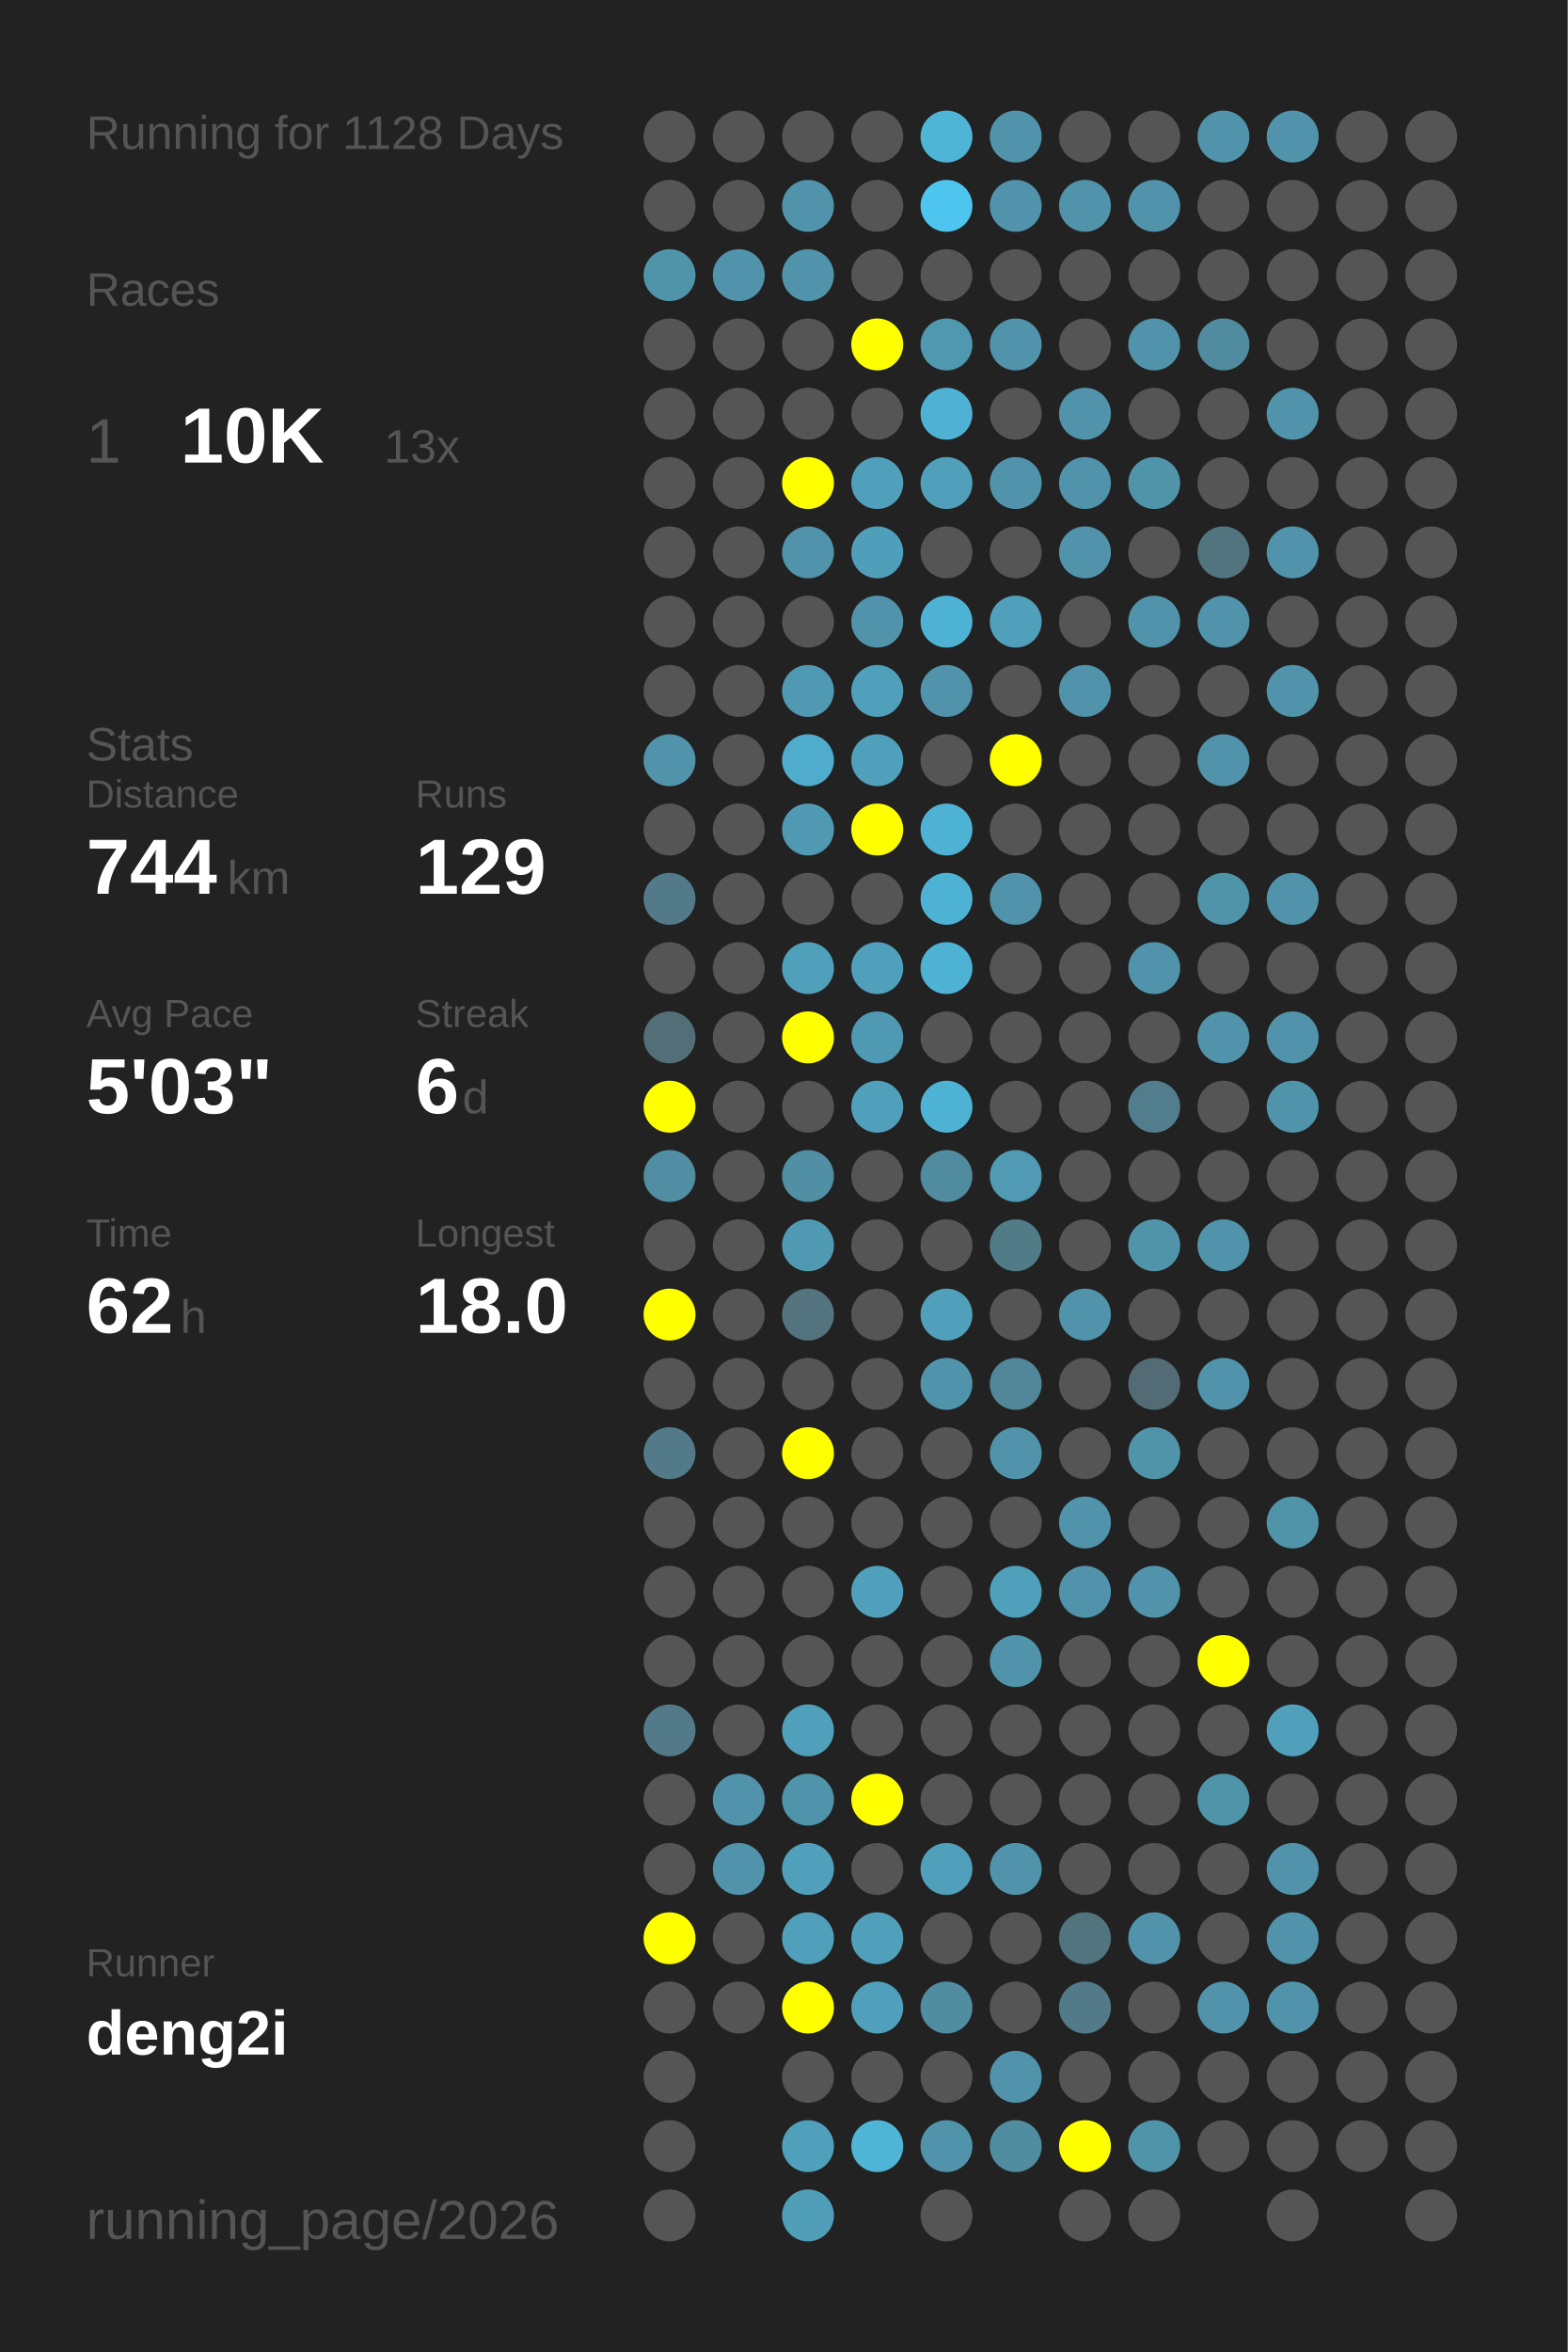
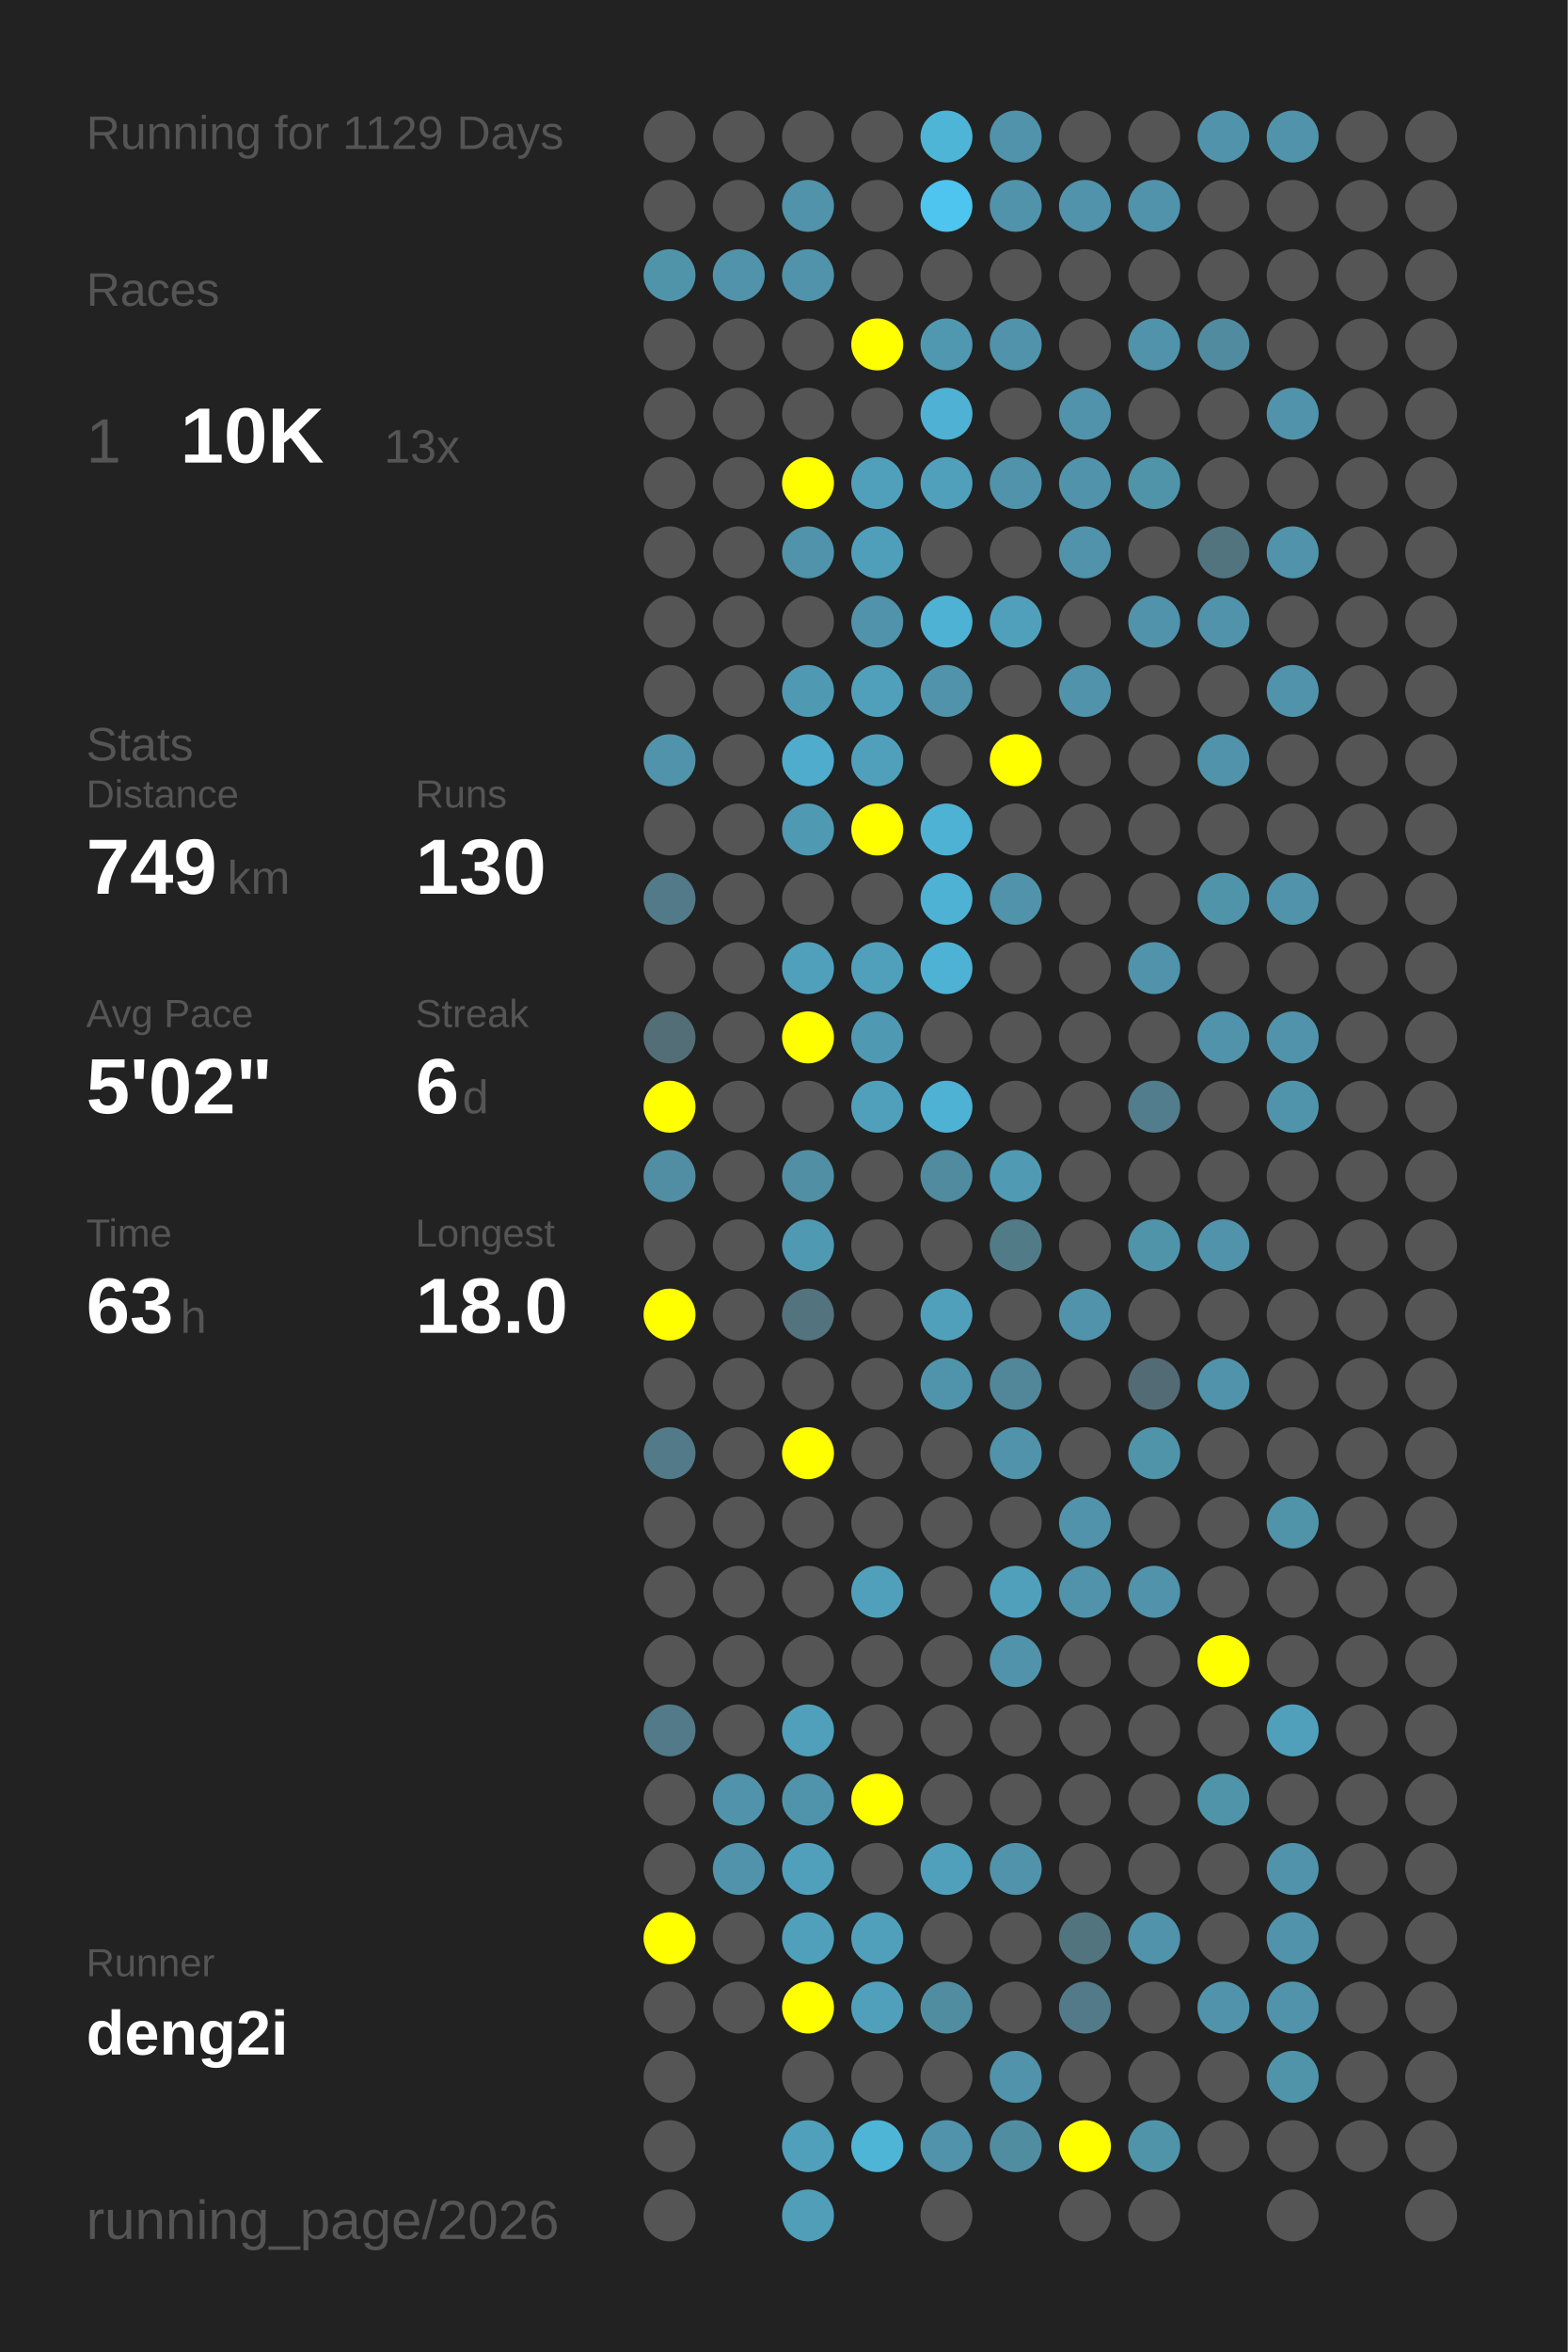
<svg xmlns="http://www.w3.org/2000/svg" baseProfile="full" height="300mm" version="1.1" viewBox="0,0,200,300" width="200mm">
  <defs />
  <rect fill="#222222" height="300" width="200" x="0" y="0" />
-   <text fill="#555555" style="font-size:6px; font-family:Arial;" x="11" y="19">Running for 1128 Days</text>
+   <text fill="#555555" style="font-size:6px; font-family:Arial;" x="11" y="19">Running for 1129 Days</text>
  <text fill="#555555" style="font-size:6px; font-family:Arial;" x="11" y="39">Races</text>
  <text fill="#555555" style="font-size:8px; font-family:Arial;" x="11" y="59">1</text>
  <text fill="#FFFFFF" style="font-size:10px; font-family:Arial; font-weight:bold;" x="23" y="59">10K</text>
  <text fill="#555555" style="font-size:6px; font-family:Arial;" x="49" y="59">13x</text>
  <text fill="#555555" style="font-size:6px; font-family:Arial;" x="11" y="97">Stats</text>
  <text fill="#555555" style="font-size:5px; font-family:Arial;" x="11" y="103">Distance</text>
-   <text fill="#FFFFFF" style="font-size:10px; font-family:Arial; font-weight:bold;" x="11" y="114">744</text>
+   <text fill="#FFFFFF" style="font-size:10px; font-family:Arial; font-weight:bold;" x="11" y="114">749</text>
  <text fill="#555555" style="font-size:6px; font-family:Arial;" x="29" y="114">km</text>
  <text fill="#555555" style="font-size:5px; font-family:Arial;" x="53" y="103">Runs</text>
-   <text fill="#FFFFFF" style="font-size:10px; font-family:Arial; font-weight:bold;" x="53" y="114">129</text>
+   <text fill="#FFFFFF" style="font-size:10px; font-family:Arial; font-weight:bold;" x="53" y="114">130</text>
  <text fill="#555555" style="font-size:5px; font-family:Arial;" x="11" y="131">Avg Pace</text>
-   <text fill="#FFFFFF" style="font-size:10px; font-family:Arial; font-weight:bold;" x="11" y="142">5'03"</text>
+   <text fill="#FFFFFF" style="font-size:10px; font-family:Arial; font-weight:bold;" x="11" y="142">5'02"</text>
  <text fill="#555555" style="font-size:5px; font-family:Arial;" x="53" y="131">Streak</text>
  <text fill="#FFFFFF" style="font-size:10px; font-family:Arial; font-weight:bold;" x="53" y="142">6</text>
  <text fill="#555555" style="font-size:6px; font-family:Arial;" x="59" y="142">d</text>
  <text fill="#555555" style="font-size:5px; font-family:Arial;" x="11" y="159">Time</text>
-   <text fill="#FFFFFF" style="font-size:10px; font-family:Arial; font-weight:bold;" x="11" y="170">62</text>
+   <text fill="#FFFFFF" style="font-size:10px; font-family:Arial; font-weight:bold;" x="11" y="170">63</text>
  <text fill="#555555" style="font-size:6px; font-family:Arial;" x="23" y="170">h</text>
  <text fill="#555555" style="font-size:5px; font-family:Arial;" x="53" y="159">Longest</text>
  <text fill="#FFFFFF" style="font-size:10px; font-family:Arial; font-weight:bold;" x="53" y="170">18.0</text>
  <text fill="#555555" style="font-size:5px; font-family:Arial;" x="11" y="252.065">Runner</text>
  <text fill="#FFFFFF" style="font-size:8px; font-family:Arial; font-weight:bold;" x="11" y="262.065">deng2i</text>
  <text fill="#555555" style="font-size:7px; font-family:Arial;" x="11" y="285.581">running_page/2026</text>
  <circle cx="85.417" cy="17.419" fill="#555555" r="3.312" />
  <circle cx="85.417" cy="26.258" fill="#555555" r="3.312" />
  <circle cx="85.417" cy="35.097" fill="#5094aa" r="3.312" />
  <circle cx="85.417" cy="43.935" fill="#555555" r="3.312" />
  <circle cx="85.417" cy="52.774" fill="#555555" r="3.312" />
  <circle cx="85.417" cy="61.613" fill="#555555" r="3.312" />
  <circle cx="85.417" cy="70.452" fill="#555555" r="3.312" />
  <circle cx="85.417" cy="79.29" fill="#555555" r="3.312" />
  <circle cx="85.417" cy="88.129" fill="#555555" r="3.312" />
  <circle cx="85.417" cy="96.968" fill="#5093aa" r="3.312" />
  <circle cx="85.417" cy="105.806" fill="#555555" r="3.312" />
  <circle cx="85.417" cy="114.645" fill="#527a88" r="3.312" />
  <circle cx="85.417" cy="123.484" fill="#555555" r="3.312" />
  <circle cx="85.417" cy="132.323" fill="#536e77" r="3.312" />
  <circle cx="85.417" cy="141.161" fill="#FFFF00" r="3.312" />
  <circle cx="85.417" cy="150" fill="#518ea3" r="3.312" />
  <circle cx="85.417" cy="158.839" fill="#555555" r="3.312" />
  <circle cx="85.417" cy="167.677" fill="#FFFF00" r="3.312" />
  <circle cx="85.417" cy="176.516" fill="#555555" r="3.312" />
  <circle cx="85.417" cy="185.355" fill="#527a88" r="3.312" />
  <circle cx="85.417" cy="194.194" fill="#555555" r="3.312" />
  <circle cx="85.417" cy="203.032" fill="#555555" r="3.312" />
  <circle cx="85.417" cy="211.871" fill="#555555" r="3.312" />
  <circle cx="85.417" cy="220.71" fill="#527a88" r="3.312" />
  <circle cx="85.417" cy="229.548" fill="#555555" r="3.312" />
  <circle cx="85.417" cy="238.387" fill="#555555" r="3.312" />
  <circle cx="85.417" cy="247.226" fill="#FFFF00" r="3.312" />
  <circle cx="85.417" cy="256.065" fill="#555555" r="3.312" />
  <circle cx="85.417" cy="264.903" fill="#555555" r="3.312" />
  <circle cx="85.417" cy="273.742" fill="#555555" r="3.312" />
  <circle cx="85.417" cy="282.581" fill="#555555" r="3.312" />
  <circle cx="94.25" cy="17.419" fill="#555555" r="3.312" />
  <circle cx="94.25" cy="26.258" fill="#555555" r="3.312" />
  <circle cx="94.25" cy="35.097" fill="#5093aa" r="3.312" />
  <circle cx="94.25" cy="43.935" fill="#555555" r="3.312" />
  <circle cx="94.25" cy="52.774" fill="#555555" r="3.312" />
  <circle cx="94.25" cy="61.613" fill="#555555" r="3.312" />
  <circle cx="94.25" cy="70.452" fill="#555555" r="3.312" />
  <circle cx="94.25" cy="79.29" fill="#555555" r="3.312" />
  <circle cx="94.25" cy="88.129" fill="#555555" r="3.312" />
  <circle cx="94.25" cy="96.968" fill="#555555" r="3.312" />
  <circle cx="94.25" cy="105.806" fill="#555555" r="3.312" />
  <circle cx="94.25" cy="114.645" fill="#555555" r="3.312" />
  <circle cx="94.25" cy="123.484" fill="#555555" r="3.312" />
  <circle cx="94.25" cy="132.323" fill="#555555" r="3.312" />
  <circle cx="94.25" cy="141.161" fill="#555555" r="3.312" />
  <circle cx="94.25" cy="150" fill="#555555" r="3.312" />
  <circle cx="94.25" cy="158.839" fill="#555555" r="3.312" />
  <circle cx="94.25" cy="167.677" fill="#555555" r="3.312" />
  <circle cx="94.25" cy="176.516" fill="#555555" r="3.312" />
  <circle cx="94.25" cy="185.355" fill="#555555" r="3.312" />
  <circle cx="94.25" cy="194.194" fill="#555555" r="3.312" />
  <circle cx="94.25" cy="203.032" fill="#555555" r="3.312" />
  <circle cx="94.25" cy="211.871" fill="#555555" r="3.312" />
  <circle cx="94.25" cy="220.71" fill="#555555" r="3.312" />
  <circle cx="94.25" cy="229.548" fill="#5093aa" r="3.312" />
  <circle cx="94.25" cy="238.387" fill="#5093aa" r="3.312" />
  <circle cx="94.25" cy="247.226" fill="#555555" r="3.312" />
  <circle cx="94.25" cy="256.065" fill="#555555" r="3.312" />
  <circle cx="103.083" cy="17.419" fill="#555555" r="3.312" />
  <circle cx="103.083" cy="26.258" fill="#5093aa" r="3.312" />
  <circle cx="103.083" cy="35.097" fill="#5093aa" r="3.312" />
  <circle cx="103.083" cy="43.935" fill="#555555" r="3.312" />
  <circle cx="103.083" cy="52.774" fill="#555555" r="3.312" />
  <circle cx="103.083" cy="61.613" fill="#FFFF00" r="3.312" />
  <circle cx="103.083" cy="70.452" fill="#5093aa" r="3.312" />
  <circle cx="103.083" cy="79.29" fill="#555555" r="3.312" />
  <circle cx="103.083" cy="88.129" fill="#5099b2" r="3.312" />
  <circle cx="103.083" cy="96.968" fill="#4faccc" r="3.312" />
  <circle cx="103.083" cy="105.806" fill="#5099b2" r="3.312" />
  <circle cx="103.083" cy="114.645" fill="#555555" r="3.312" />
  <circle cx="103.083" cy="123.484" fill="#50a0bb" r="3.312" />
  <circle cx="103.083" cy="132.323" fill="#FFFF00" r="3.312" />
  <circle cx="103.083" cy="141.161" fill="#555555" r="3.312" />
  <circle cx="103.083" cy="150" fill="#518fa4" r="3.312" />
  <circle cx="103.083" cy="158.839" fill="#5099b2" r="3.312" />
  <circle cx="103.083" cy="167.677" fill="#53747f" r="3.312" />
  <circle cx="103.083" cy="176.516" fill="#555555" r="3.312" />
  <circle cx="103.083" cy="185.355" fill="#FFFF00" r="3.312" />
  <circle cx="103.083" cy="194.194" fill="#555555" r="3.312" />
  <circle cx="103.083" cy="203.032" fill="#555555" r="3.312" />
  <circle cx="103.083" cy="211.871" fill="#555555" r="3.312" />
  <circle cx="103.083" cy="220.71" fill="#50a0bb" r="3.312" />
  <circle cx="103.083" cy="229.548" fill="#5094ab" r="3.312" />
  <circle cx="103.083" cy="238.387" fill="#50a0bb" r="3.312" />
  <circle cx="103.083" cy="247.226" fill="#50a0bb" r="3.312" />
  <circle cx="103.083" cy="256.065" fill="#FFFF00" r="3.312" />
  <circle cx="103.083" cy="264.903" fill="#555555" r="3.312" />
  <circle cx="103.083" cy="273.742" fill="#50a0bb" r="3.312" />
  <circle cx="103.083" cy="282.581" fill="#509eb8" r="3.312" />
  <circle cx="111.917" cy="17.419" fill="#555555" r="3.312" />
  <circle cx="111.917" cy="26.258" fill="#555555" r="3.312" />
  <circle cx="111.917" cy="35.097" fill="#555555" r="3.312" />
  <circle cx="111.917" cy="43.935" fill="#FFFF00" r="3.312" />
  <circle cx="111.917" cy="52.774" fill="#555555" r="3.312" />
  <circle cx="111.917" cy="61.613" fill="#50a0bb" r="3.312" />
  <circle cx="111.917" cy="70.452" fill="#509fba" r="3.312" />
  <circle cx="111.917" cy="79.29" fill="#5093aa" r="3.312" />
  <circle cx="111.917" cy="88.129" fill="#50a0bb" r="3.312" />
  <circle cx="111.917" cy="96.968" fill="#50a0bb" r="3.312" />
  <circle cx="111.917" cy="105.806" fill="#FFFF00" r="3.312" />
  <circle cx="111.917" cy="114.645" fill="#555555" r="3.312" />
  <circle cx="111.917" cy="123.484" fill="#50a0bb" r="3.312" />
  <circle cx="111.917" cy="132.323" fill="#5099b2" r="3.312" />
  <circle cx="111.917" cy="141.161" fill="#50a0bb" r="3.312" />
  <circle cx="111.917" cy="150" fill="#555555" r="3.312" />
  <circle cx="111.917" cy="158.839" fill="#555555" r="3.312" />
  <circle cx="111.917" cy="167.677" fill="#555555" r="3.312" />
  <circle cx="111.917" cy="176.516" fill="#555555" r="3.312" />
  <circle cx="111.917" cy="185.355" fill="#555555" r="3.312" />
  <circle cx="111.917" cy="194.194" fill="#555555" r="3.312" />
  <circle cx="111.917" cy="203.032" fill="#50a0bb" r="3.312" />
  <circle cx="111.917" cy="211.871" fill="#555555" r="3.312" />
  <circle cx="111.917" cy="220.71" fill="#555555" r="3.312" />
  <circle cx="111.917" cy="229.548" fill="#FFFF00" r="3.312" />
  <circle cx="111.917" cy="238.387" fill="#555555" r="3.312" />
  <circle cx="111.917" cy="247.226" fill="#50a0bb" r="3.312" />
  <circle cx="111.917" cy="256.065" fill="#50a0bb" r="3.312" />
  <circle cx="111.917" cy="264.903" fill="#555555" r="3.312" />
  <circle cx="111.917" cy="273.742" fill="#4eb5d7" r="3.312" />
  <circle cx="120.75" cy="17.419" fill="#4eb5d7" r="3.312" />
  <circle cx="120.75" cy="26.258" fill="#4dc5ee" r="3.312" />
  <circle cx="120.75" cy="35.097" fill="#555555" r="3.312" />
  <circle cx="120.75" cy="43.935" fill="#5098b0" r="3.312" />
  <circle cx="120.75" cy="52.774" fill="#4fb2d4" r="3.312" />
  <circle cx="120.75" cy="61.613" fill="#50a0bb" r="3.312" />
  <circle cx="120.75" cy="70.452" fill="#555555" r="3.312" />
  <circle cx="120.75" cy="79.29" fill="#4eb2d4" r="3.312" />
  <circle cx="120.75" cy="88.129" fill="#5093aa" r="3.312" />
  <circle cx="120.75" cy="96.968" fill="#555555" r="3.312" />
  <circle cx="120.75" cy="105.806" fill="#4eb2d4" r="3.312" />
  <circle cx="120.75" cy="114.645" fill="#4eb2d4" r="3.312" />
  <circle cx="120.75" cy="123.484" fill="#4eb2d4" r="3.312" />
  <circle cx="120.75" cy="132.323" fill="#555555" r="3.312" />
  <circle cx="120.75" cy="141.161" fill="#4eb2d4" r="3.312" />
  <circle cx="120.75" cy="150" fill="#518b9f" r="3.312" />
  <circle cx="120.75" cy="158.839" fill="#555555" r="3.312" />
  <circle cx="120.75" cy="167.677" fill="#50a0bb" r="3.312" />
  <circle cx="120.75" cy="176.516" fill="#5094ab" r="3.312" />
  <circle cx="120.75" cy="185.355" fill="#555555" r="3.312" />
  <circle cx="120.75" cy="194.194" fill="#555555" r="3.312" />
  <circle cx="120.75" cy="203.032" fill="#555555" r="3.312" />
  <circle cx="120.75" cy="211.871" fill="#555555" r="3.312" />
  <circle cx="120.75" cy="220.71" fill="#555555" r="3.312" />
  <circle cx="120.75" cy="229.548" fill="#555555" r="3.312" />
  <circle cx="120.75" cy="238.387" fill="#50a0bb" r="3.312" />
  <circle cx="120.75" cy="247.226" fill="#555555" r="3.312" />
  <circle cx="120.75" cy="256.065" fill="#518da1" r="3.312" />
  <circle cx="120.75" cy="264.903" fill="#555555" r="3.312" />
  <circle cx="120.75" cy="273.742" fill="#5093aa" r="3.312" />
  <circle cx="120.75" cy="282.581" fill="#555555" r="3.312" />
  <circle cx="129.583" cy="17.419" fill="#5093aa" r="3.312" />
  <circle cx="129.583" cy="26.258" fill="#5093aa" r="3.312" />
  <circle cx="129.583" cy="35.097" fill="#555555" r="3.312" />
  <circle cx="129.583" cy="43.935" fill="#5093aa" r="3.312" />
  <circle cx="129.583" cy="52.774" fill="#555555" r="3.312" />
  <circle cx="129.583" cy="61.613" fill="#5093aa" r="3.312" />
  <circle cx="129.583" cy="70.452" fill="#555555" r="3.312" />
  <circle cx="129.583" cy="79.29" fill="#50a0bb" r="3.312" />
  <circle cx="129.583" cy="88.129" fill="#555555" r="3.312" />
  <circle cx="129.583" cy="96.968" fill="#FFFF00" r="3.312" />
  <circle cx="129.583" cy="105.806" fill="#555555" r="3.312" />
  <circle cx="129.583" cy="114.645" fill="#5093aa" r="3.312" />
  <circle cx="129.583" cy="123.484" fill="#555555" r="3.312" />
  <circle cx="129.583" cy="132.323" fill="#555555" r="3.312" />
  <circle cx="129.583" cy="141.161" fill="#555555" r="3.312" />
  <circle cx="129.583" cy="150" fill="#509ab3" r="3.312" />
  <circle cx="129.583" cy="158.839" fill="#527b88" r="3.312" />
  <circle cx="129.583" cy="167.677" fill="#555555" r="3.312" />
  <circle cx="129.583" cy="176.516" fill="#518799" r="3.312" />
  <circle cx="129.583" cy="185.355" fill="#5093aa" r="3.312" />
  <circle cx="129.583" cy="194.194" fill="#555555" r="3.312" />
  <circle cx="129.583" cy="203.032" fill="#50a0bb" r="3.312" />
  <circle cx="129.583" cy="211.871" fill="#5093aa" r="3.312" />
  <circle cx="129.583" cy="220.71" fill="#555555" r="3.312" />
  <circle cx="129.583" cy="229.548" fill="#555555" r="3.312" />
  <circle cx="129.583" cy="238.387" fill="#5093aa" r="3.312" />
  <circle cx="129.583" cy="247.226" fill="#555555" r="3.312" />
  <circle cx="129.583" cy="256.065" fill="#555555" r="3.312" />
  <circle cx="129.583" cy="264.903" fill="#5093aa" r="3.312" />
  <circle cx="129.583" cy="273.742" fill="#518da1" r="3.312" />
  <circle cx="138.417" cy="17.419" fill="#555555" r="3.312" />
  <circle cx="138.417" cy="26.258" fill="#5093aa" r="3.312" />
  <circle cx="138.417" cy="35.097" fill="#555555" r="3.312" />
  <circle cx="138.417" cy="43.935" fill="#555555" r="3.312" />
  <circle cx="138.417" cy="52.774" fill="#5093aa" r="3.312" />
  <circle cx="138.417" cy="61.613" fill="#5093aa" r="3.312" />
  <circle cx="138.417" cy="70.452" fill="#5093aa" r="3.312" />
  <circle cx="138.417" cy="79.29" fill="#555555" r="3.312" />
  <circle cx="138.417" cy="88.129" fill="#5093aa" r="3.312" />
  <circle cx="138.417" cy="96.968" fill="#555555" r="3.312" />
  <circle cx="138.417" cy="105.806" fill="#555555" r="3.312" />
  <circle cx="138.417" cy="114.645" fill="#555555" r="3.312" />
  <circle cx="138.417" cy="123.484" fill="#555555" r="3.312" />
  <circle cx="138.417" cy="132.323" fill="#555555" r="3.312" />
  <circle cx="138.417" cy="141.161" fill="#555555" r="3.312" />
  <circle cx="138.417" cy="150" fill="#555555" r="3.312" />
  <circle cx="138.417" cy="158.839" fill="#555555" r="3.312" />
  <circle cx="138.417" cy="167.677" fill="#5093aa" r="3.312" />
  <circle cx="138.417" cy="176.516" fill="#555555" r="3.312" />
  <circle cx="138.417" cy="185.355" fill="#555555" r="3.312" />
  <circle cx="138.417" cy="194.194" fill="#5093aa" r="3.312" />
  <circle cx="138.417" cy="203.032" fill="#5093aa" r="3.312" />
  <circle cx="138.417" cy="211.871" fill="#555555" r="3.312" />
  <circle cx="138.417" cy="220.71" fill="#555555" r="3.312" />
  <circle cx="138.417" cy="229.548" fill="#555555" r="3.312" />
  <circle cx="138.417" cy="238.387" fill="#555555" r="3.312" />
  <circle cx="138.417" cy="247.226" fill="#52747f" r="3.312" />
  <circle cx="138.417" cy="256.065" fill="#527a88" r="3.312" />
  <circle cx="138.417" cy="264.903" fill="#555555" r="3.312" />
  <circle cx="138.417" cy="273.742" fill="#FFFF00" r="3.312" />
  <circle cx="138.417" cy="282.581" fill="#555555" r="3.312" />
  <circle cx="147.25" cy="17.419" fill="#555555" r="3.312" />
  <circle cx="147.25" cy="26.258" fill="#5093aa" r="3.312" />
  <circle cx="147.25" cy="35.097" fill="#555555" r="3.312" />
  <circle cx="147.25" cy="43.935" fill="#5093aa" r="3.312" />
  <circle cx="147.25" cy="52.774" fill="#555555" r="3.312" />
  <circle cx="147.25" cy="61.613" fill="#5094aa" r="3.312" />
  <circle cx="147.25" cy="70.452" fill="#555555" r="3.312" />
  <circle cx="147.25" cy="79.29" fill="#5093aa" r="3.312" />
  <circle cx="147.25" cy="88.129" fill="#555555" r="3.312" />
  <circle cx="147.25" cy="96.968" fill="#555555" r="3.312" />
  <circle cx="147.25" cy="105.806" fill="#555555" r="3.312" />
  <circle cx="147.25" cy="114.645" fill="#555555" r="3.312" />
  <circle cx="147.25" cy="123.484" fill="#5093aa" r="3.312" />
  <circle cx="147.25" cy="132.323" fill="#555555" r="3.312" />
  <circle cx="147.25" cy="141.161" fill="#527d8c" r="3.312" />
  <circle cx="147.25" cy="150" fill="#555555" r="3.312" />
  <circle cx="147.25" cy="158.839" fill="#5094aa" r="3.312" />
  <circle cx="147.25" cy="167.677" fill="#555555" r="3.312" />
  <circle cx="147.25" cy="176.516" fill="#536b74" r="3.312" />
  <circle cx="147.25" cy="185.355" fill="#5094aa" r="3.312" />
  <circle cx="147.25" cy="194.194" fill="#555555" r="3.312" />
  <circle cx="147.25" cy="203.032" fill="#5093aa" r="3.312" />
  <circle cx="147.25" cy="211.871" fill="#555555" r="3.312" />
  <circle cx="147.25" cy="220.71" fill="#555555" r="3.312" />
  <circle cx="147.25" cy="229.548" fill="#555555" r="3.312" />
  <circle cx="147.25" cy="238.387" fill="#555555" r="3.312" />
  <circle cx="147.25" cy="247.226" fill="#5093aa" r="3.312" />
  <circle cx="147.25" cy="256.065" fill="#555555" r="3.312" />
  <circle cx="147.25" cy="264.903" fill="#555555" r="3.312" />
  <circle cx="147.25" cy="273.742" fill="#5094aa" r="3.312" />
  <circle cx="147.25" cy="282.581" fill="#555555" r="3.312" />
  <circle cx="156.083" cy="17.419" fill="#5093aa" r="3.312" />
  <circle cx="156.083" cy="26.258" fill="#555555" r="3.312" />
  <circle cx="156.083" cy="35.097" fill="#555555" r="3.312" />
  <circle cx="156.083" cy="43.935" fill="#518b9f" r="3.312" />
  <circle cx="156.083" cy="52.774" fill="#555555" r="3.312" />
  <circle cx="156.083" cy="61.613" fill="#555555" r="3.312" />
  <circle cx="156.083" cy="70.452" fill="#52747f" r="3.312" />
  <circle cx="156.083" cy="79.29" fill="#5093aa" r="3.312" />
  <circle cx="156.083" cy="88.129" fill="#555555" r="3.312" />
  <circle cx="156.083" cy="96.968" fill="#5093aa" r="3.312" />
  <circle cx="156.083" cy="105.806" fill="#555555" r="3.312" />
  <circle cx="156.083" cy="114.645" fill="#5094aa" r="3.312" />
  <circle cx="156.083" cy="123.484" fill="#555555" r="3.312" />
  <circle cx="156.083" cy="132.323" fill="#5093aa" r="3.312" />
  <circle cx="156.083" cy="141.161" fill="#555555" r="3.312" />
  <circle cx="156.083" cy="150" fill="#555555" r="3.312" />
  <circle cx="156.083" cy="158.839" fill="#5093aa" r="3.312" />
  <circle cx="156.083" cy="167.677" fill="#555555" r="3.312" />
  <circle cx="156.083" cy="176.516" fill="#5093aa" r="3.312" />
  <circle cx="156.083" cy="185.355" fill="#555555" r="3.312" />
  <circle cx="156.083" cy="194.194" fill="#555555" r="3.312" />
  <circle cx="156.083" cy="203.032" fill="#555555" r="3.312" />
  <circle cx="156.083" cy="211.871" fill="#FFFF00" r="3.312" />
  <circle cx="156.083" cy="220.71" fill="#555555" r="3.312" />
  <circle cx="156.083" cy="229.548" fill="#5094aa" r="3.312" />
  <circle cx="156.083" cy="238.387" fill="#555555" r="3.312" />
  <circle cx="156.083" cy="247.226" fill="#555555" r="3.312" />
  <circle cx="156.083" cy="256.065" fill="#5093aa" r="3.312" />
  <circle cx="156.083" cy="264.903" fill="#555555" r="3.312" />
  <circle cx="156.083" cy="273.742" fill="#555555" r="3.312" />
  <circle cx="164.917" cy="17.419" fill="#5093aa" r="3.312" />
  <circle cx="164.917" cy="26.258" fill="#555555" r="3.312" />
  <circle cx="164.917" cy="35.097" fill="#555555" r="3.312" />
  <circle cx="164.917" cy="43.935" fill="#555555" r="3.312" />
  <circle cx="164.917" cy="52.774" fill="#5093aa" r="3.312" />
  <circle cx="164.917" cy="61.613" fill="#555555" r="3.312" />
  <circle cx="164.917" cy="70.452" fill="#5093aa" r="3.312" />
  <circle cx="164.917" cy="79.29" fill="#555555" r="3.312" />
  <circle cx="164.917" cy="88.129" fill="#5093aa" r="3.312" />
  <circle cx="164.917" cy="96.968" fill="#555555" r="3.312" />
  <circle cx="164.917" cy="105.806" fill="#555555" r="3.312" />
  <circle cx="164.917" cy="114.645" fill="#5093aa" r="3.312" />
  <circle cx="164.917" cy="123.484" fill="#555555" r="3.312" />
  <circle cx="164.917" cy="132.323" fill="#5093aa" r="3.312" />
  <circle cx="164.917" cy="141.161" fill="#5094ab" r="3.312" />
  <circle cx="164.917" cy="150" fill="#555555" r="3.312" />
  <circle cx="164.917" cy="158.839" fill="#555555" r="3.312" />
  <circle cx="164.917" cy="167.677" fill="#555555" r="3.312" />
  <circle cx="164.917" cy="176.516" fill="#555555" r="3.312" />
  <circle cx="164.917" cy="185.355" fill="#555555" r="3.312" />
  <circle cx="164.917" cy="194.194" fill="#5094aa" r="3.312" />
  <circle cx="164.917" cy="203.032" fill="#555555" r="3.312" />
  <circle cx="164.917" cy="211.871" fill="#555555" r="3.312" />
  <circle cx="164.917" cy="220.71" fill="#50a0bb" r="3.312" />
  <circle cx="164.917" cy="229.548" fill="#555555" r="3.312" />
  <circle cx="164.917" cy="238.387" fill="#5093aa" r="3.312" />
  <circle cx="164.917" cy="247.226" fill="#5093aa" r="3.312" />
  <circle cx="164.917" cy="256.065" fill="#5093aa" r="3.312" />
-   <circle cx="164.917" cy="264.903" fill="#555555" r="3.312" />
+   <circle cx="164.917" cy="264.903" fill="#5094aa" r="3.312" />
  <circle cx="164.917" cy="273.742" fill="#555555" r="3.312" />
  <circle cx="164.917" cy="282.581" fill="#555555" r="3.312" />
  <circle cx="173.75" cy="17.419" fill="#555555" r="3.312" />
  <circle cx="173.75" cy="26.258" fill="#555555" r="3.312" />
  <circle cx="173.75" cy="35.097" fill="#555555" r="3.312" />
  <circle cx="173.75" cy="43.935" fill="#555555" r="3.312" />
  <circle cx="173.75" cy="52.774" fill="#555555" r="3.312" />
  <circle cx="173.75" cy="61.613" fill="#555555" r="3.312" />
  <circle cx="173.75" cy="70.452" fill="#555555" r="3.312" />
  <circle cx="173.75" cy="79.29" fill="#555555" r="3.312" />
  <circle cx="173.75" cy="88.129" fill="#555555" r="3.312" />
  <circle cx="173.75" cy="96.968" fill="#555555" r="3.312" />
  <circle cx="173.75" cy="105.806" fill="#555555" r="3.312" />
  <circle cx="173.75" cy="114.645" fill="#555555" r="3.312" />
  <circle cx="173.75" cy="123.484" fill="#555555" r="3.312" />
  <circle cx="173.75" cy="132.323" fill="#555555" r="3.312" />
  <circle cx="173.75" cy="141.161" fill="#555555" r="3.312" />
  <circle cx="173.75" cy="150" fill="#555555" r="3.312" />
  <circle cx="173.75" cy="158.839" fill="#555555" r="3.312" />
  <circle cx="173.75" cy="167.677" fill="#555555" r="3.312" />
  <circle cx="173.75" cy="176.516" fill="#555555" r="3.312" />
  <circle cx="173.75" cy="185.355" fill="#555555" r="3.312" />
  <circle cx="173.75" cy="194.194" fill="#555555" r="3.312" />
  <circle cx="173.75" cy="203.032" fill="#555555" r="3.312" />
  <circle cx="173.75" cy="211.871" fill="#555555" r="3.312" />
  <circle cx="173.75" cy="220.71" fill="#555555" r="3.312" />
  <circle cx="173.75" cy="229.548" fill="#555555" r="3.312" />
  <circle cx="173.75" cy="238.387" fill="#555555" r="3.312" />
  <circle cx="173.75" cy="247.226" fill="#555555" r="3.312" />
  <circle cx="173.75" cy="256.065" fill="#555555" r="3.312" />
  <circle cx="173.75" cy="264.903" fill="#555555" r="3.312" />
  <circle cx="173.75" cy="273.742" fill="#555555" r="3.312" />
  <circle cx="182.583" cy="17.419" fill="#555555" r="3.312" />
  <circle cx="182.583" cy="26.258" fill="#555555" r="3.312" />
  <circle cx="182.583" cy="35.097" fill="#555555" r="3.312" />
  <circle cx="182.583" cy="43.935" fill="#555555" r="3.312" />
  <circle cx="182.583" cy="52.774" fill="#555555" r="3.312" />
  <circle cx="182.583" cy="61.613" fill="#555555" r="3.312" />
  <circle cx="182.583" cy="70.452" fill="#555555" r="3.312" />
  <circle cx="182.583" cy="79.29" fill="#555555" r="3.312" />
  <circle cx="182.583" cy="88.129" fill="#555555" r="3.312" />
  <circle cx="182.583" cy="96.968" fill="#555555" r="3.312" />
  <circle cx="182.583" cy="105.806" fill="#555555" r="3.312" />
  <circle cx="182.583" cy="114.645" fill="#555555" r="3.312" />
  <circle cx="182.583" cy="123.484" fill="#555555" r="3.312" />
  <circle cx="182.583" cy="132.323" fill="#555555" r="3.312" />
  <circle cx="182.583" cy="141.161" fill="#555555" r="3.312" />
  <circle cx="182.583" cy="150" fill="#555555" r="3.312" />
  <circle cx="182.583" cy="158.839" fill="#555555" r="3.312" />
  <circle cx="182.583" cy="167.677" fill="#555555" r="3.312" />
  <circle cx="182.583" cy="176.516" fill="#555555" r="3.312" />
  <circle cx="182.583" cy="185.355" fill="#555555" r="3.312" />
  <circle cx="182.583" cy="194.194" fill="#555555" r="3.312" />
  <circle cx="182.583" cy="203.032" fill="#555555" r="3.312" />
  <circle cx="182.583" cy="211.871" fill="#555555" r="3.312" />
  <circle cx="182.583" cy="220.71" fill="#555555" r="3.312" />
  <circle cx="182.583" cy="229.548" fill="#555555" r="3.312" />
  <circle cx="182.583" cy="238.387" fill="#555555" r="3.312" />
  <circle cx="182.583" cy="247.226" fill="#555555" r="3.312" />
  <circle cx="182.583" cy="256.065" fill="#555555" r="3.312" />
  <circle cx="182.583" cy="264.903" fill="#555555" r="3.312" />
  <circle cx="182.583" cy="273.742" fill="#555555" r="3.312" />
  <circle cx="182.583" cy="282.581" fill="#555555" r="3.312" />
</svg>
